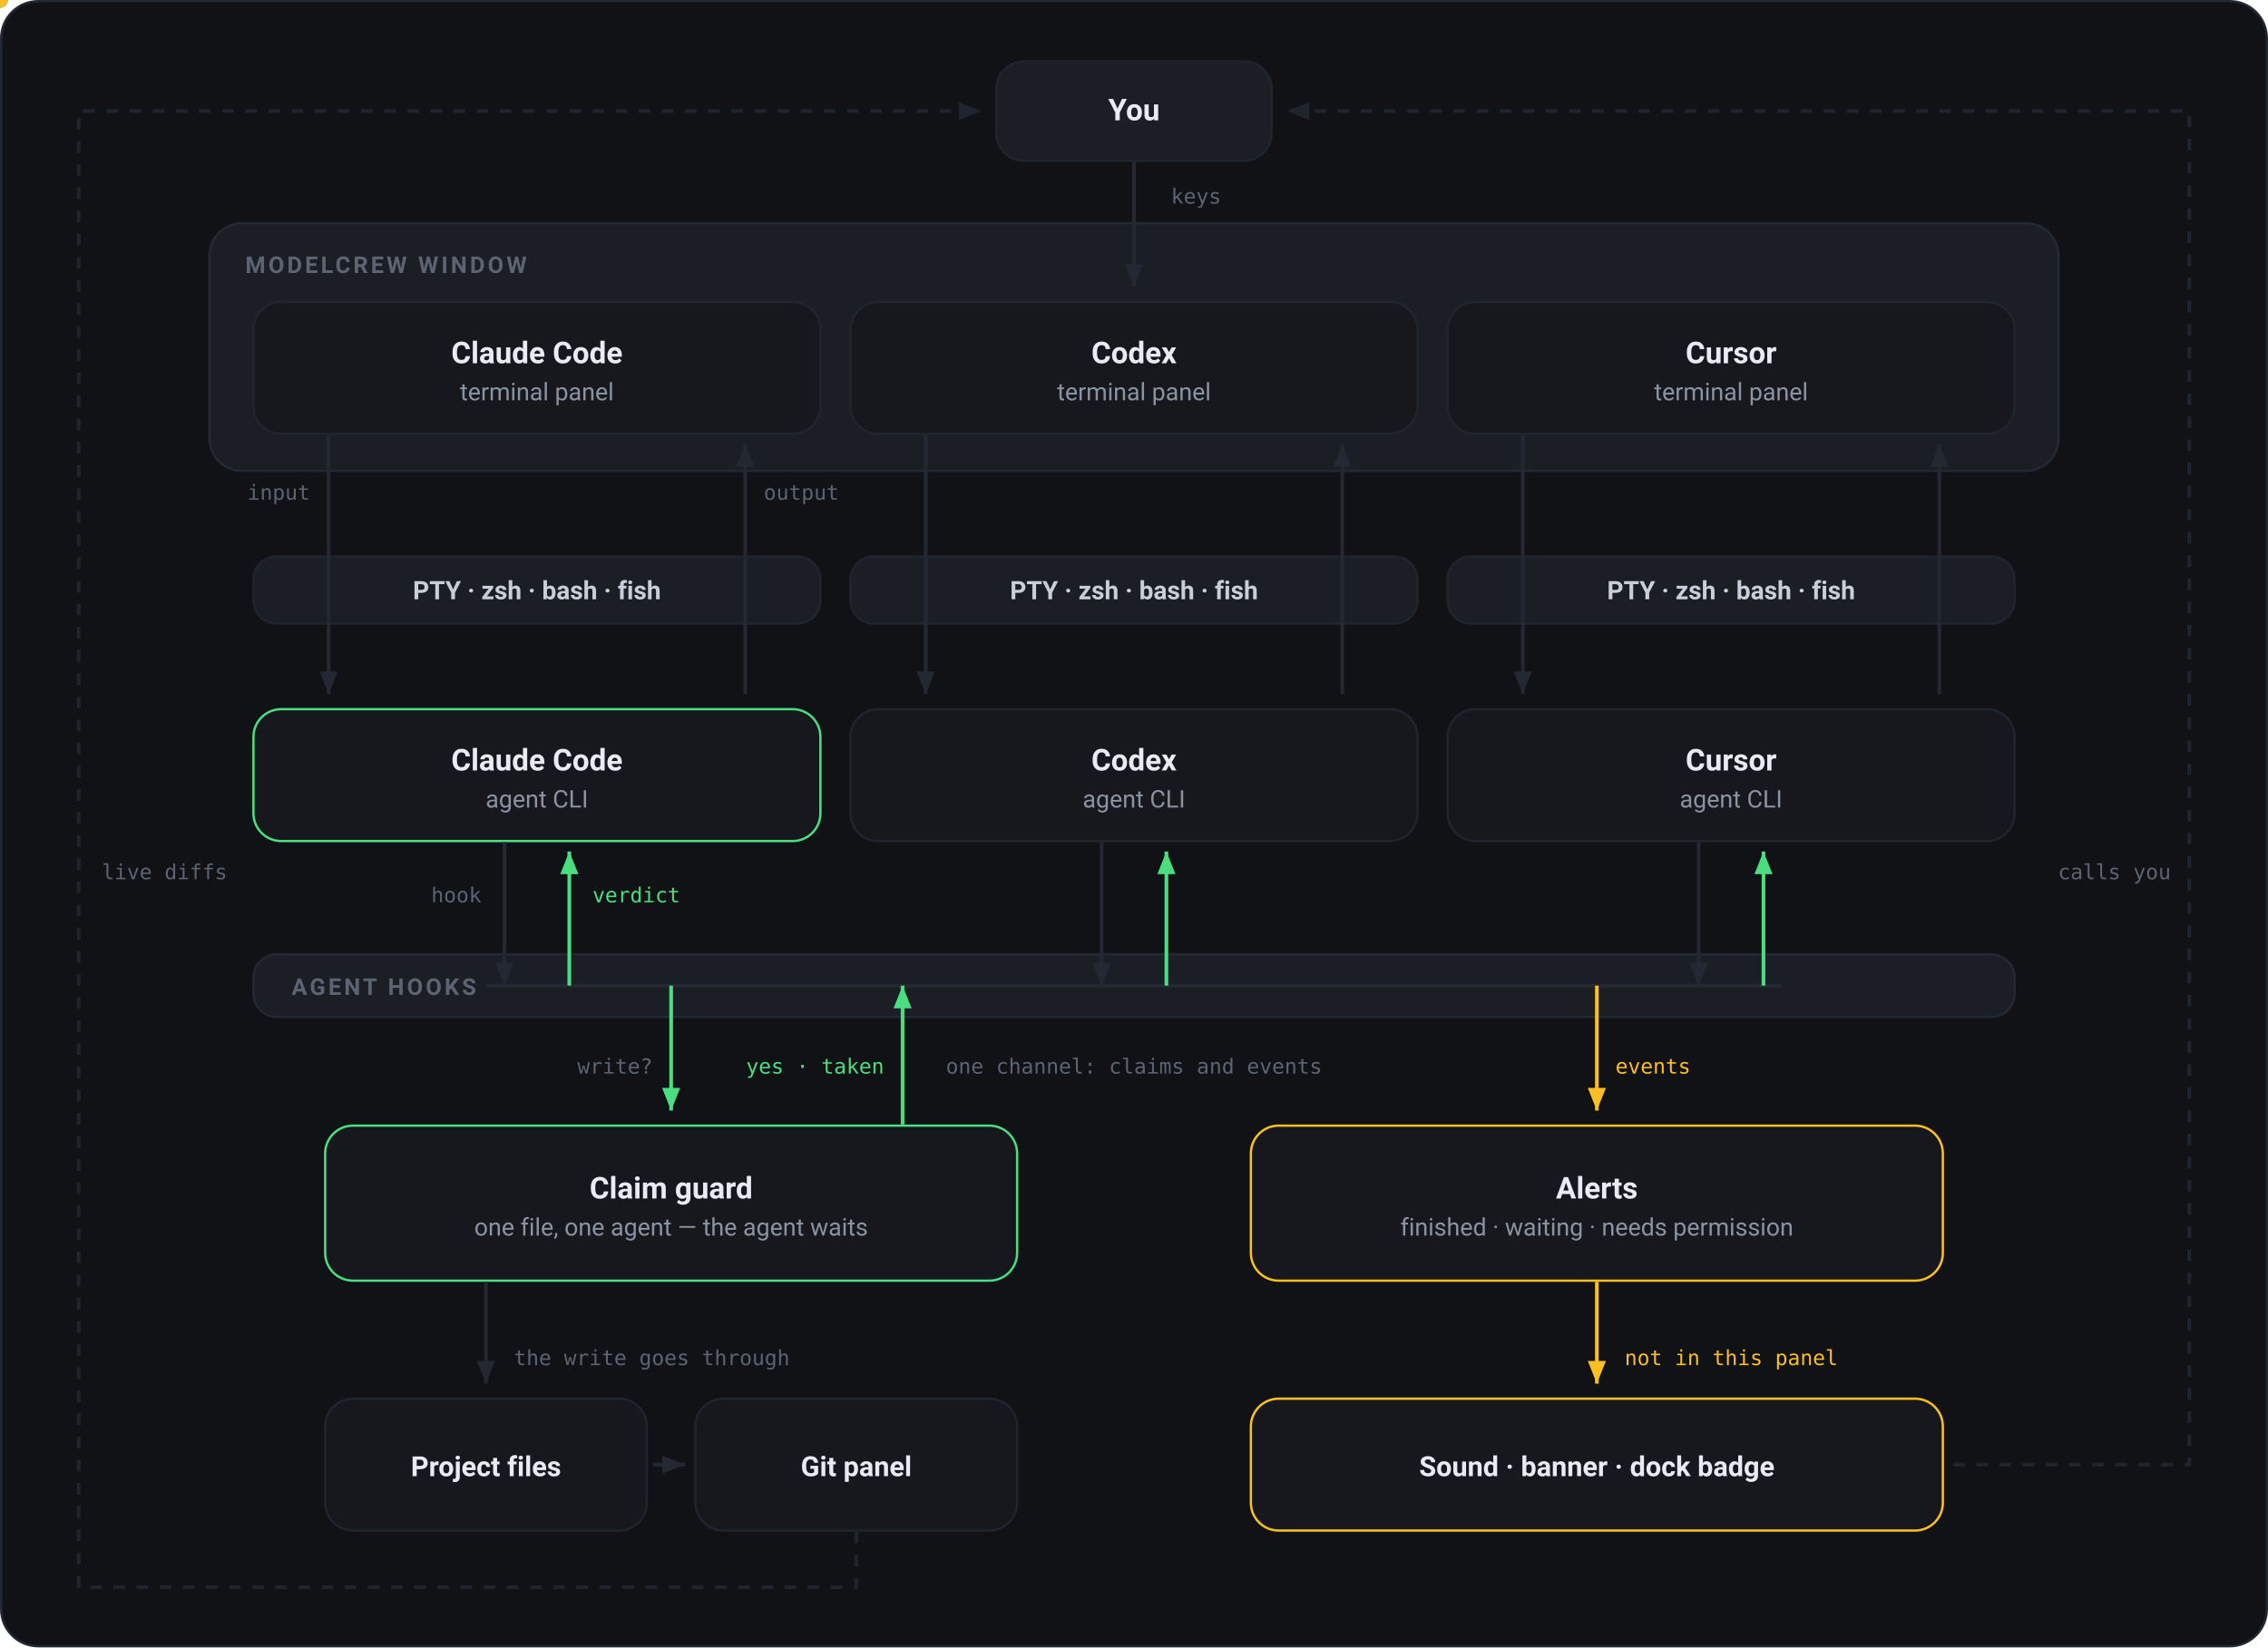
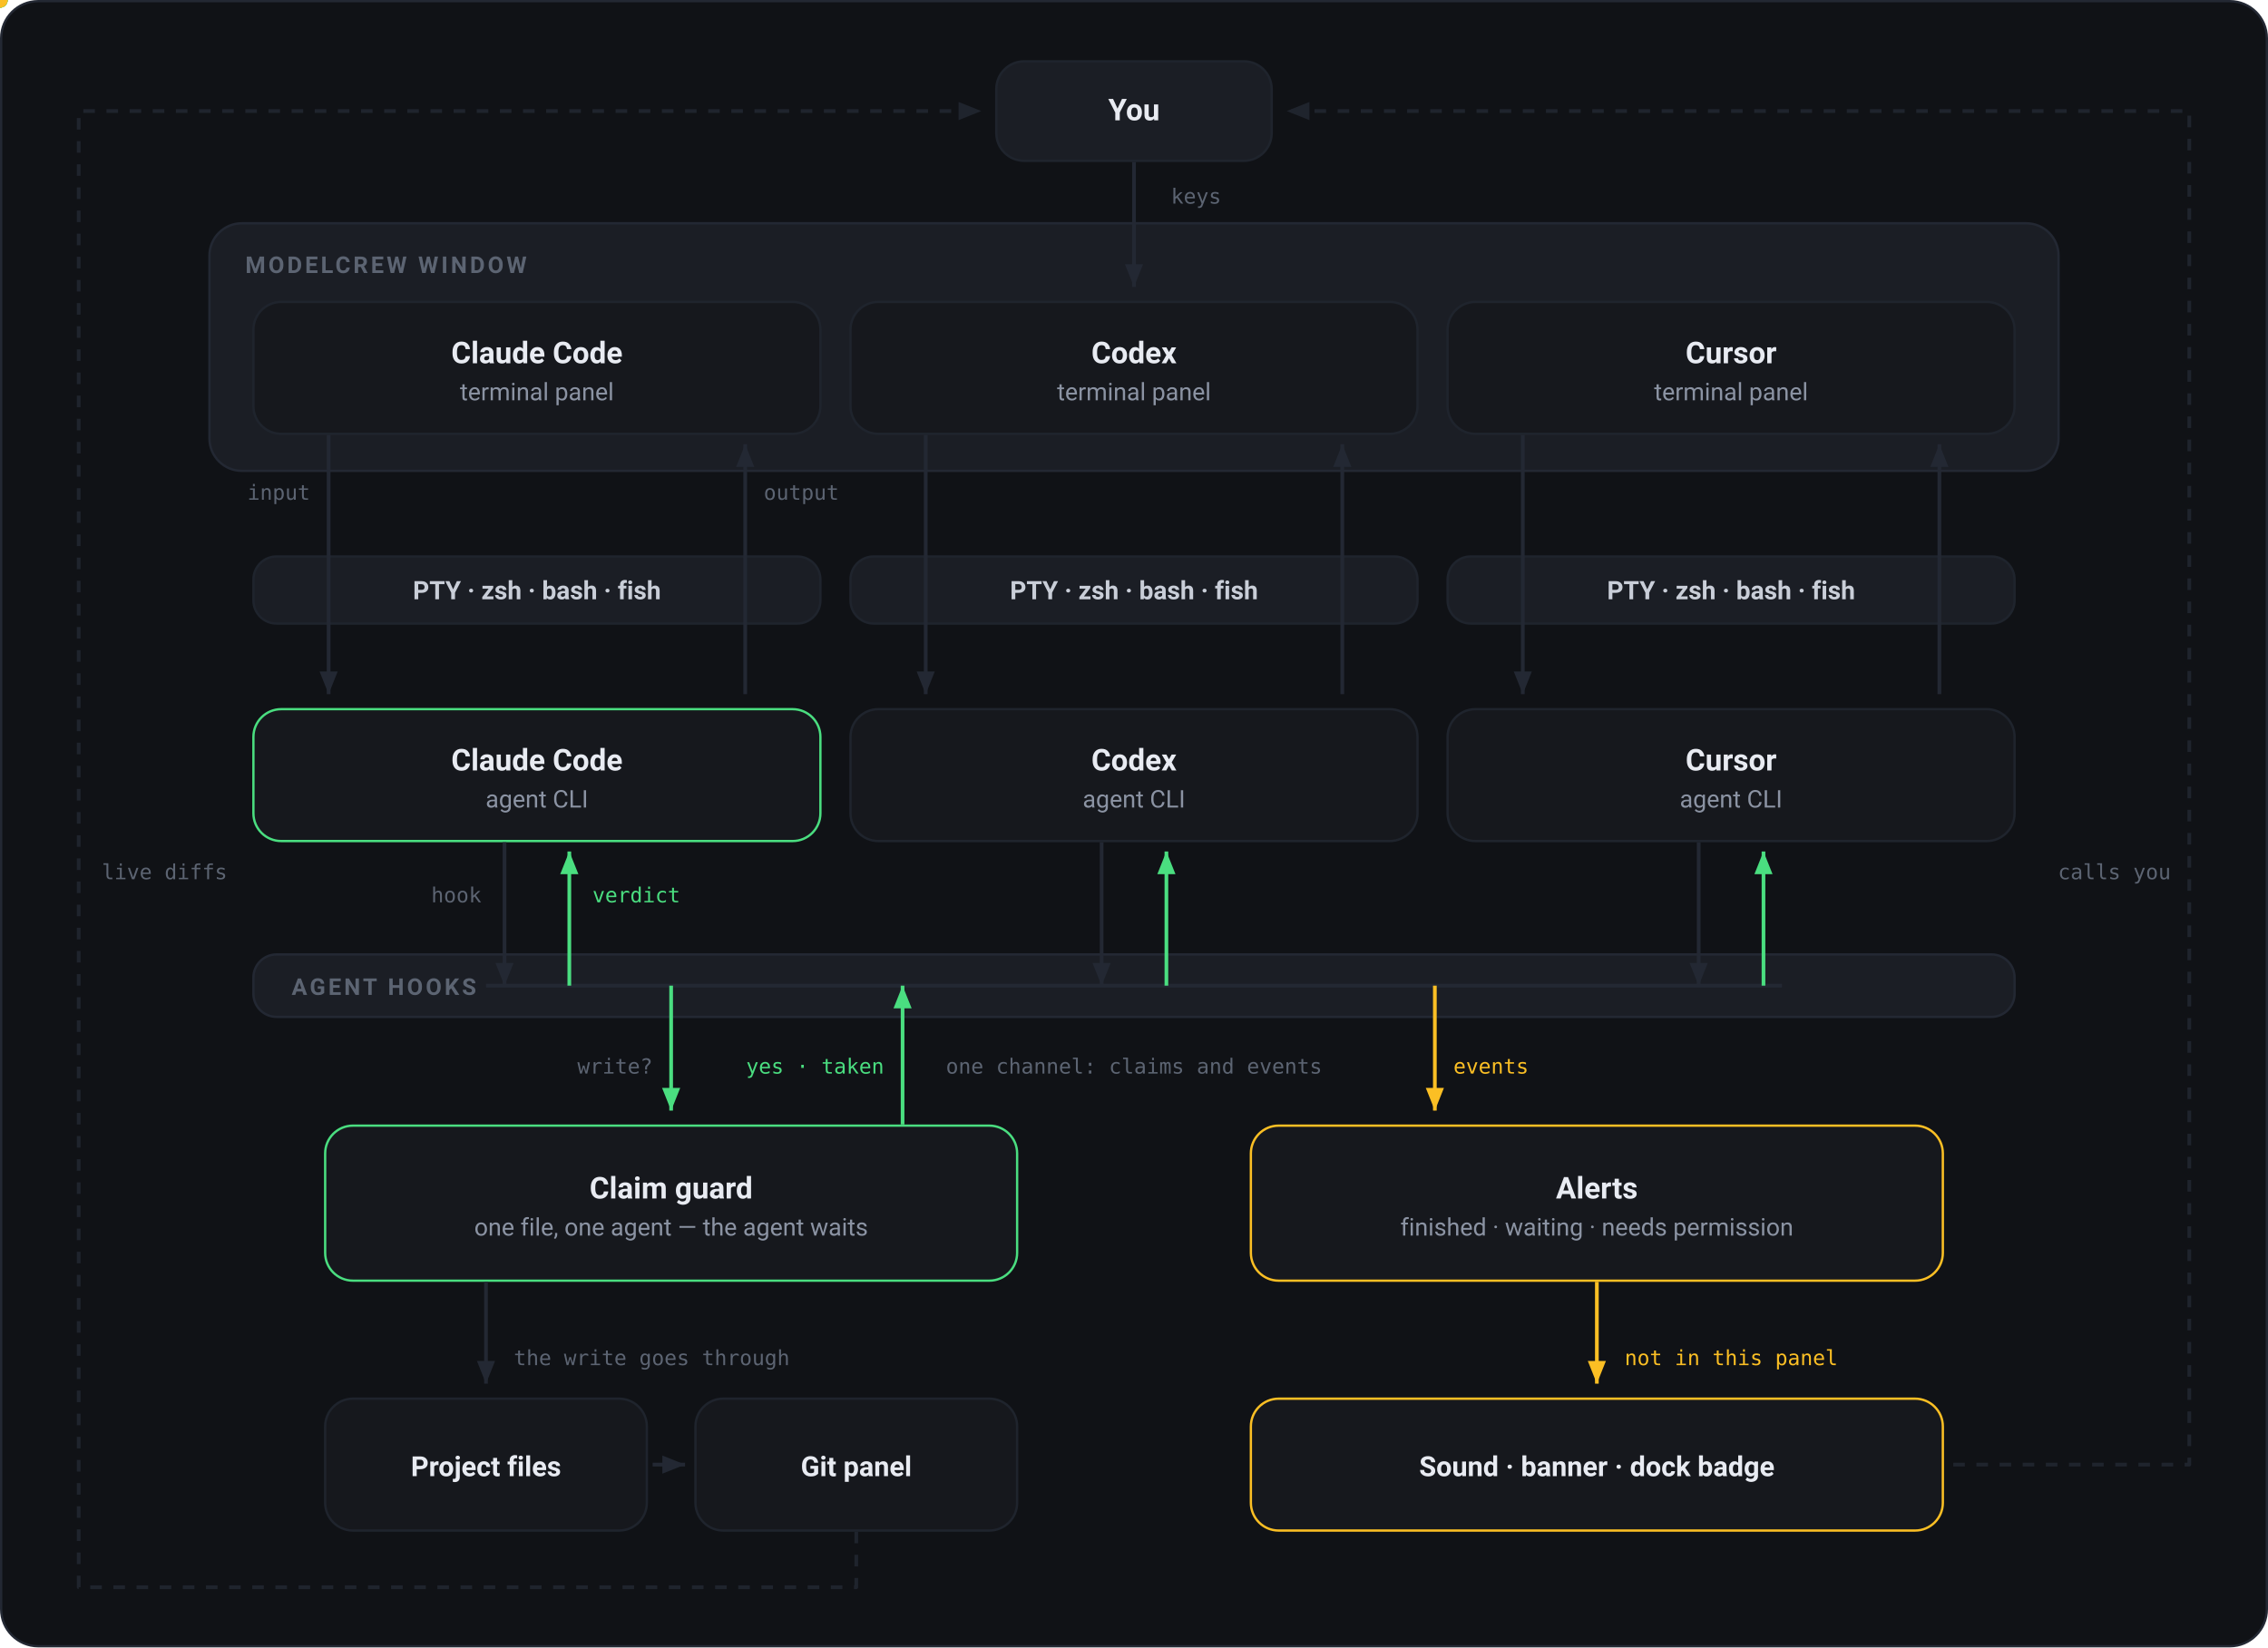
<svg xmlns="http://www.w3.org/2000/svg" xmlns:xlink="http://www.w3.org/1999/xlink" viewBox="0 0 980 712" width="980" height="712" role="img" aria-label="Каждая панель говорит со своим PTY, в PTY работает оболочка и уже в ней агент; заявки на файлы и события агентов идут одним каналом хуков, страж отвечает агенту, а результат возвращается диффами и оповещениями к человеку">
  <defs>
    <marker id="tip" viewBox="0 0 8 8" refX="7" refY="4" markerWidth="7" markerHeight="7" orient="auto">
      <path d="M0 1.2 L7 4 L0 6.8 z" fill="#232833" />
    </marker>
    <marker id="tip_dim" viewBox="0 0 8 8" refX="7" refY="4" markerWidth="7" markerHeight="7" orient="auto">
      <path d="M0 1.2 L7 4 L0 6.8 z" fill="#1f242d" />
    </marker>
    <marker id="tip_green" viewBox="0 0 8 8" refX="7" refY="4" markerWidth="7" markerHeight="7" orient="auto">
      <path d="M0 1.2 L7 4 L0 6.8 z" fill="#4ade80" />
    </marker>
    <marker id="tip_amber" viewBox="0 0 8 8" refX="7" refY="4" markerWidth="7" markerHeight="7" orient="auto">
      <path d="M0 1.2 L7 4 L0 6.8 z" fill="#fbbf24" />
    </marker>
  </defs>
  <style>
    text { font-family: -apple-system, BlinkMacSystemFont, 'Segoe UI', Roboto, sans-serif; }
    .m { font-family: ui-monospace, SFMono-Regular, Menlo, Consolas, monospace; }
    @media (prefers-reduced-motion: reduce) { .flow { display: none; } }
  </style>
  <rect x="0.5" y="0.5" width="979" height="711" rx="16" fill="#101216" stroke="#232833" />
  <rect x="430.5" y="26.5" width="119" height="43" rx="12" fill="#1b1e25" stroke="#1f242d" />
  <text x="490" y="52" font-size="13" font-weight="600" text-anchor="middle" fill="#e8ebf2">You</text>
  <rect x="90.5" y="96.5" width="799" height="107" rx="14" fill="#1b1e25" stroke="#232833" />
  <text x="106" y="118" font-size="10" font-weight="600" letter-spacing="1.2" fill="#5c6472">MODELCREW WINDOW</text>
  <rect x="109.5" y="130.5" width="245" height="57" rx="12" fill="#16181d" stroke="#1f242d" />
  <text x="232" y="157" font-size="13" font-weight="600" text-anchor="middle" fill="#e8ebf2">Claude Code</text>
  <text x="232" y="173" font-size="10.5" text-anchor="middle" fill="#8b93a3">terminal panel</text>
  <rect x="367.5" y="130.5" width="245" height="57" rx="12" fill="#16181d" stroke="#1f242d" />
  <text x="490" y="157" font-size="13" font-weight="600" text-anchor="middle" fill="#e8ebf2">Codex</text>
  <text x="490" y="173" font-size="10.5" text-anchor="middle" fill="#8b93a3">terminal panel</text>
  <rect x="625.5" y="130.5" width="245" height="57" rx="12" fill="#16181d" stroke="#1f242d" />
  <text x="748" y="157" font-size="13" font-weight="600" text-anchor="middle" fill="#e8ebf2">Cursor</text>
  <text x="748" y="173" font-size="10.5" text-anchor="middle" fill="#8b93a3">terminal panel</text>
  <rect x="109.5" y="240.5" width="245" height="29" rx="10" fill="#1b1e25" stroke="#1f242d" />
  <text x="232" y="259" font-size="11" font-weight="600" text-anchor="middle" fill="#c9ced8">PTY · zsh · bash · fish</text>
  <rect x="367.5" y="240.5" width="245" height="29" rx="10" fill="#1b1e25" stroke="#1f242d" />
  <text x="490" y="259" font-size="11" font-weight="600" text-anchor="middle" fill="#c9ced8">PTY · zsh · bash · fish</text>
  <rect x="625.5" y="240.5" width="245" height="29" rx="10" fill="#1b1e25" stroke="#1f242d" />
  <text x="748" y="259" font-size="11" font-weight="600" text-anchor="middle" fill="#c9ced8">PTY · zsh · bash · fish</text>
  <rect x="109.5" y="306.5" width="245" height="57" rx="12" fill="#16181d" stroke="#4ade80" />
  <text x="232" y="333" font-size="13" font-weight="600" text-anchor="middle" fill="#e8ebf2">Claude Code</text>
  <text x="232" y="349" font-size="10.5" text-anchor="middle" fill="#8b93a3">agent CLI</text>
  <rect x="367.5" y="306.5" width="245" height="57" rx="12" fill="#16181d" stroke="#1f242d" />
  <text x="490" y="333" font-size="13" font-weight="600" text-anchor="middle" fill="#e8ebf2">Codex</text>
  <text x="490" y="349" font-size="10.5" text-anchor="middle" fill="#8b93a3">agent CLI</text>
  <rect x="625.5" y="306.5" width="245" height="57" rx="12" fill="#16181d" stroke="#1f242d" />
  <text x="748" y="333" font-size="13" font-weight="600" text-anchor="middle" fill="#e8ebf2">Cursor</text>
  <text x="748" y="349" font-size="10.5" text-anchor="middle" fill="#8b93a3">agent CLI</text>
  <rect x="109.5" y="412.5" width="761" height="27" rx="10" fill="#1b1e25" stroke="#232833" />
  <text x="126" y="430" font-size="10" font-weight="600" letter-spacing="1.2" fill="#5c6472">AGENT HOOKS</text>
  <path d="M210 426 H770" fill="none" stroke="#232833" stroke-width="1.6" />
  <rect x="140.5" y="486.5" width="299" height="67" rx="12" fill="#16181d" stroke="#4ade80" />
  <text x="290" y="518" font-size="13" font-weight="600" text-anchor="middle" fill="#e8ebf2">Claim guard</text>
  <text x="290" y="534" font-size="10.5" text-anchor="middle" fill="#8b93a3">one file, one agent — the agent waits</text>
  <rect x="540.5" y="486.5" width="299" height="67" rx="12" fill="#16181d" stroke="#fbbf24" />
  <text x="690" y="518" font-size="13" font-weight="600" text-anchor="middle" fill="#e8ebf2">Alerts</text>
  <text x="690" y="534" font-size="10.5" text-anchor="middle" fill="#8b93a3">finished · waiting · needs permission</text>
  <rect x="140.5" y="604.5" width="139" height="57" rx="12" fill="#16181d" stroke="#1f242d" />
  <text x="210" y="638" font-size="12" font-weight="600" text-anchor="middle" fill="#e8ebf2">Project files</text>
  <rect x="300.5" y="604.5" width="139" height="57" rx="12" fill="#16181d" stroke="#1f242d" />
  <text x="370" y="638" font-size="12" font-weight="600" text-anchor="middle" fill="#e8ebf2">Git panel</text>
  <rect x="540.5" y="604.5" width="299" height="57" rx="12" fill="#16181d" stroke="#fbbf24" />
  <text x="690" y="638" font-size="12" font-weight="600" text-anchor="middle" fill="#e8ebf2">Sound · banner · dock badge</text>
  <path id="e_you" d="M490 70 V124" fill="none" stroke="#232833" stroke-width="1.6" stroke-linejoin="round" marker-end="url(#tip)" />
  <text class="m" x="506" y="88" font-size="9" text-anchor="start" fill="#5c6472">keys</text>
  <path id="e_in0" d="M142 188 V300" fill="none" stroke="#232833" stroke-width="1.6" stroke-linejoin="round" marker-end="url(#tip)" />
  <path id="e_out0" d="M322 300 V192" fill="none" stroke="#232833" stroke-width="1.6" stroke-linejoin="round" marker-end="url(#tip)" />
  <path id="e_in1" d="M400 188 V300" fill="none" stroke="#232833" stroke-width="1.6" stroke-linejoin="round" marker-end="url(#tip)" />
  <path id="e_out1" d="M580 300 V192" fill="none" stroke="#232833" stroke-width="1.6" stroke-linejoin="round" marker-end="url(#tip)" />
  <path id="e_in2" d="M658 188 V300" fill="none" stroke="#232833" stroke-width="1.6" stroke-linejoin="round" marker-end="url(#tip)" />
  <path id="e_out2" d="M838 300 V192" fill="none" stroke="#232833" stroke-width="1.6" stroke-linejoin="round" marker-end="url(#tip)" />
  <text class="m" x="134" y="216" font-size="9" text-anchor="end" fill="#5c6472">input</text>
  <text class="m" x="330" y="216" font-size="9" text-anchor="start" fill="#5c6472">output</text>
  <path id="e_hook0" d="M218 364 V426" fill="none" stroke="#232833" stroke-width="1.6" stroke-linejoin="round" marker-end="url(#tip)" />
  <path id="e_back0" d="M246 426 V368" fill="none" stroke="#4ade80" stroke-width="1.6" stroke-linejoin="round" marker-end="url(#tip_green)" />
  <path id="e_hook1" d="M476 364 V426" fill="none" stroke="#232833" stroke-width="1.6" stroke-linejoin="round" marker-end="url(#tip)" />
  <path id="e_back1" d="M504 426 V368" fill="none" stroke="#4ade80" stroke-width="1.6" stroke-linejoin="round" marker-end="url(#tip_green)" />
  <path id="e_hook2" d="M734 364 V426" fill="none" stroke="#232833" stroke-width="1.6" stroke-linejoin="round" marker-end="url(#tip)" />
  <path id="e_back2" d="M762 426 V368" fill="none" stroke="#4ade80" stroke-width="1.6" stroke-linejoin="round" marker-end="url(#tip_green)" />
  <text class="m" x="208" y="390" font-size="9" text-anchor="end" fill="#5c6472">hook</text>
  <text class="m" x="256" y="390" font-size="9" text-anchor="start" fill="#4ade80">verdict</text>
  <path id="e_claim" d="M290 426 V480" fill="none" stroke="#4ade80" stroke-width="1.6" stroke-linejoin="round" marker-end="url(#tip_green)" />
  <path id="e_grant" d="M390 486 V426" fill="none" stroke="#4ade80" stroke-width="1.6" stroke-linejoin="round" marker-end="url(#tip_green)" />
-   <path id="e_events" d="M690 426 V480" fill="none" stroke="#fbbf24" stroke-width="1.6" stroke-linejoin="round" marker-end="url(#tip_amber)" />
+   <path id="e_events" d="M620 426 V480" fill="none" stroke="#fbbf24" stroke-width="1.6" stroke-linejoin="round" marker-end="url(#tip_amber)" />
  <text class="m" x="282" y="464" font-size="9" text-anchor="end" fill="#5c6472">write?</text>
  <text class="m" x="382" y="464" font-size="9" text-anchor="end" fill="#4ade80">yes · taken</text>
  <text class="m" x="490" y="464" font-size="9" text-anchor="middle" fill="#5c6472">one channel: claims and events</text>
-   <text class="m" x="698" y="464" font-size="9" text-anchor="start" fill="#fbbf24">events</text>
+   <text class="m" x="628" y="464" font-size="9" text-anchor="start" fill="#fbbf24">events</text>
  <path id="e_files" d="M210 554 V598" fill="none" stroke="#232833" stroke-width="1.6" stroke-linejoin="round" marker-end="url(#tip)" />
  <text class="m" x="222" y="590" font-size="9" text-anchor="start" fill="#5c6472">the write goes through</text>
  <path id="e_watch" d="M282 633 H296" fill="none" stroke="#232833" stroke-width="1.6" stroke-linejoin="round" marker-end="url(#tip)" />
  <path id="e_alert" d="M690 554 V598" fill="none" stroke="#fbbf24" stroke-width="1.6" stroke-linejoin="round" marker-end="url(#tip_amber)" />
  <text class="m" x="702" y="590" font-size="9" text-anchor="start" fill="#fbbf24">not in this panel</text>
  <path id="e_loop_git" d="M370 662 V686 H34 V48 H424" fill="none" stroke="#1f242d" stroke-width="1.6" stroke-linejoin="round" stroke-dasharray="5 5" marker-end="url(#tip_dim)" />
  <text class="m" x="44" y="380" font-size="9" text-anchor="start" fill="#5c6472">live diffs</text>
  <path id="e_loop_you" d="M844 633 H946 V48 H556" fill="none" stroke="#1f242d" stroke-width="1.6" stroke-linejoin="round" stroke-dasharray="5 5" marker-end="url(#tip_dim)" />
  <text class="m" x="938" y="380" font-size="9" text-anchor="end" fill="#5c6472">calls you</text>
  <path id="m_claim" d="M218 364 V426 H290 V480" fill="none" stroke="none" />
  <path id="m_grant" d="M390 486 V426 H246 V368" fill="none" stroke="none" />
-   <path id="m_event1" d="M476 364 V426 H690 V480" fill="none" stroke="none" />
-   <path id="m_event2" d="M734 364 V426 H690 V480" fill="none" stroke="none" />
+   <path id="m_event1" d="M476 364 V426 H620 V480" fill="none" stroke="none" />
+   <path id="m_event2" d="M734 364 V426 H620 V480" fill="none" stroke="none" />
  <g class="flow">
    <circle r="3.3" fill="#4ade80">
      <animateMotion dur="1.0s" begin="0s" repeatCount="indefinite">
        <mpath xlink:href="#e_you" />
      </animateMotion>
    </circle>
    <circle r="3.3" fill="#4ade80">
      <animateMotion dur="2.0s" begin="0.0s" repeatCount="indefinite">
        <mpath xlink:href="#e_in0" />
      </animateMotion>
    </circle>
    <circle r="2.6" fill="#c9ced8">
      <animateMotion dur="2.0s" begin="1.0s" repeatCount="indefinite">
        <mpath xlink:href="#e_out0" />
      </animateMotion>
    </circle>
    <circle r="3.3" fill="#4ade80">
-       <animateMotion dur="2.0s" begin="0.6s" repeatCount="indefinite">
+       <animateMotion dur="2.0s" begin="0.5s" repeatCount="indefinite">
        <mpath xlink:href="#e_in1" />
      </animateMotion>
    </circle>
    <circle r="2.6" fill="#c9ced8">
-       <animateMotion dur="2.0s" begin="1.6s" repeatCount="indefinite">
+       <animateMotion dur="2.0s" begin="1.5s" repeatCount="indefinite">
        <mpath xlink:href="#e_out1" />
      </animateMotion>
    </circle>
    <circle r="3.3" fill="#4ade80">
-       <animateMotion dur="2.0s" begin="1.2s" repeatCount="indefinite">
+       <animateMotion dur="2.0s" begin="1.0s" repeatCount="indefinite">
        <mpath xlink:href="#e_in2" />
      </animateMotion>
    </circle>
    <circle r="2.6" fill="#c9ced8">
-       <animateMotion dur="2.0s" begin="2.2s" repeatCount="indefinite">
+       <animateMotion dur="2.0s" begin="2.0s" repeatCount="indefinite">
        <mpath xlink:href="#e_out2" />
      </animateMotion>
    </circle>
    <circle r="3.3" fill="#4ade80">
-       <animateMotion dur="3.0s" begin="0.2s" repeatCount="indefinite">
+       <animateMotion dur="4.0s" begin="0.2s" repeatCount="indefinite">
        <mpath xlink:href="#m_claim" />
      </animateMotion>
    </circle>
    <circle r="2.6" fill="#4ade80">
-       <animateMotion dur="6.0s" begin="2.0s" repeatCount="indefinite">
+       <animateMotion dur="4.0s" begin="2.2s" repeatCount="indefinite">
        <mpath xlink:href="#m_grant" />
      </animateMotion>
    </circle>
    <circle r="3.3" fill="#fbbf24">
-       <animateMotion dur="6.0s" begin="1.5s" repeatCount="indefinite">
+       <animateMotion dur="4.0s" begin="1.4s" repeatCount="indefinite">
        <mpath xlink:href="#m_event1" />
      </animateMotion>
    </circle>
    <circle r="3.3" fill="#fbbf24">
-       <animateMotion dur="3.0s" begin="0.5s" repeatCount="indefinite">
+       <animateMotion dur="4.0s" begin="3.0s" repeatCount="indefinite">
        <mpath xlink:href="#m_event2" />
      </animateMotion>
    </circle>
    <circle r="3.3" fill="#4ade80">
      <animateMotion dur="1.0s" begin="0.3s" repeatCount="indefinite">
        <mpath xlink:href="#e_files" />
      </animateMotion>
    </circle>
    <circle r="3.3" fill="#fbbf24">
      <animateMotion dur="1.0s" begin="0.6s" repeatCount="indefinite">
        <mpath xlink:href="#e_alert" />
      </animateMotion>
    </circle>
  </g>
</svg>
